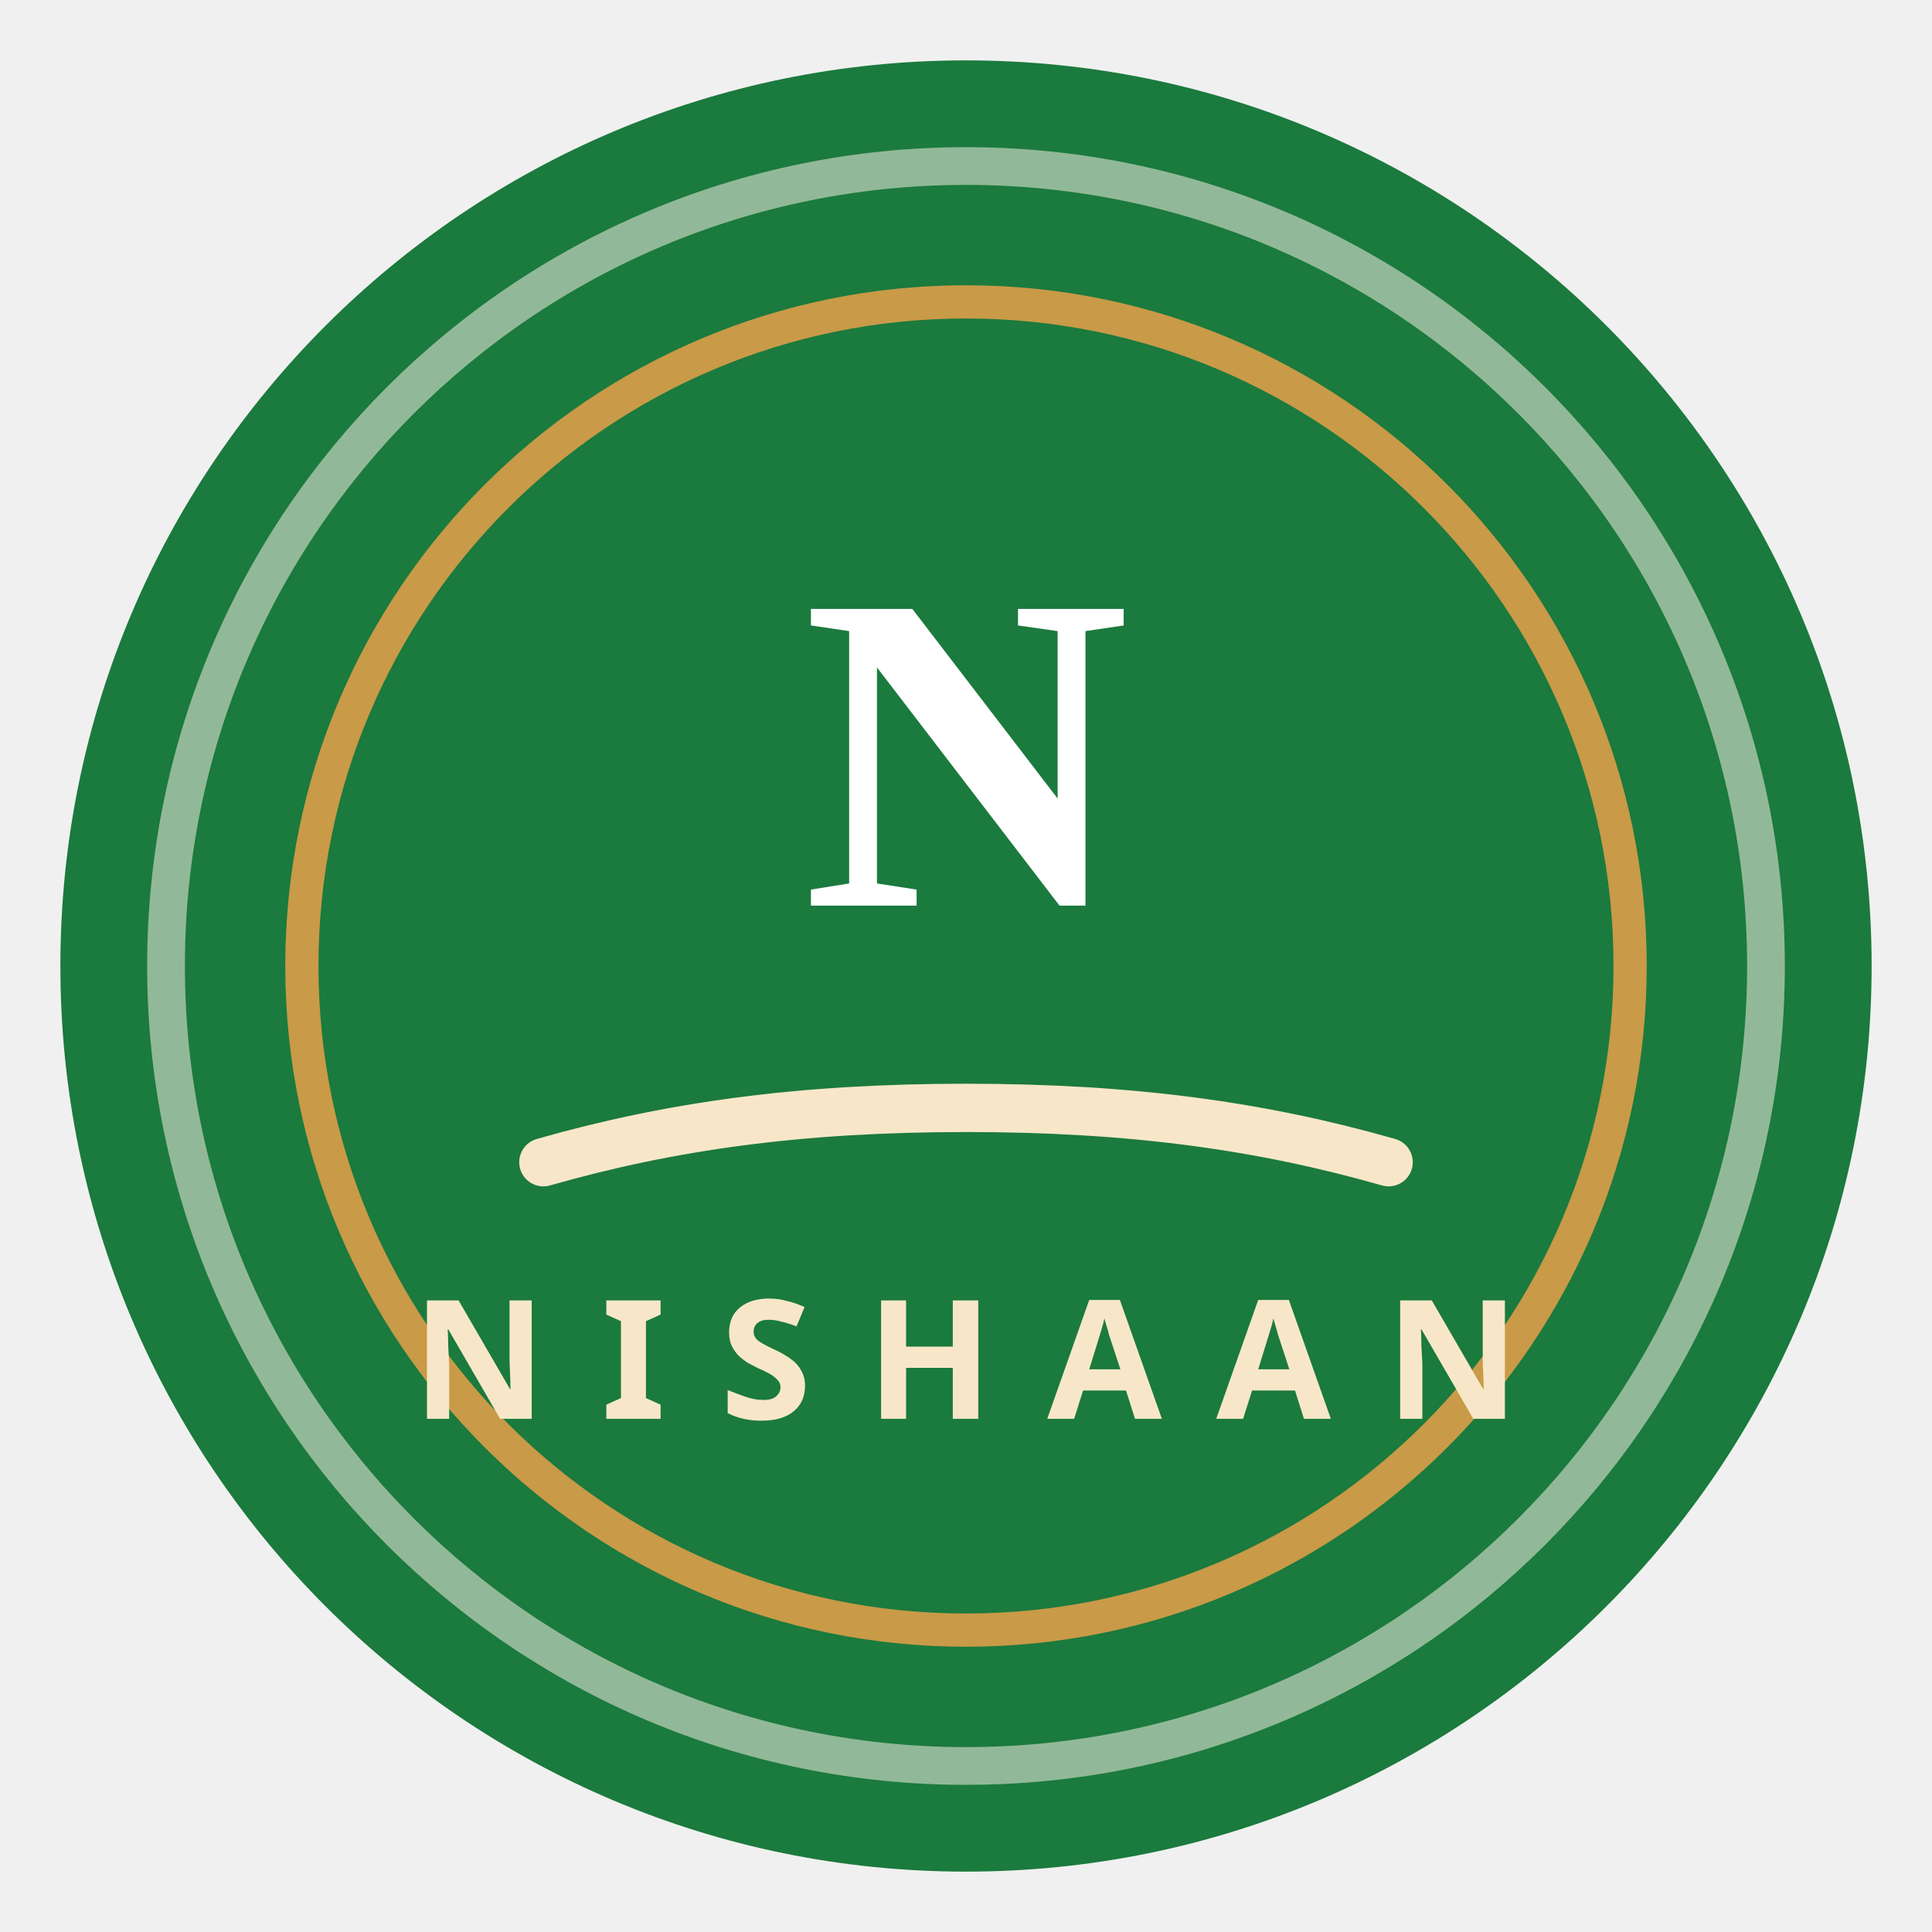
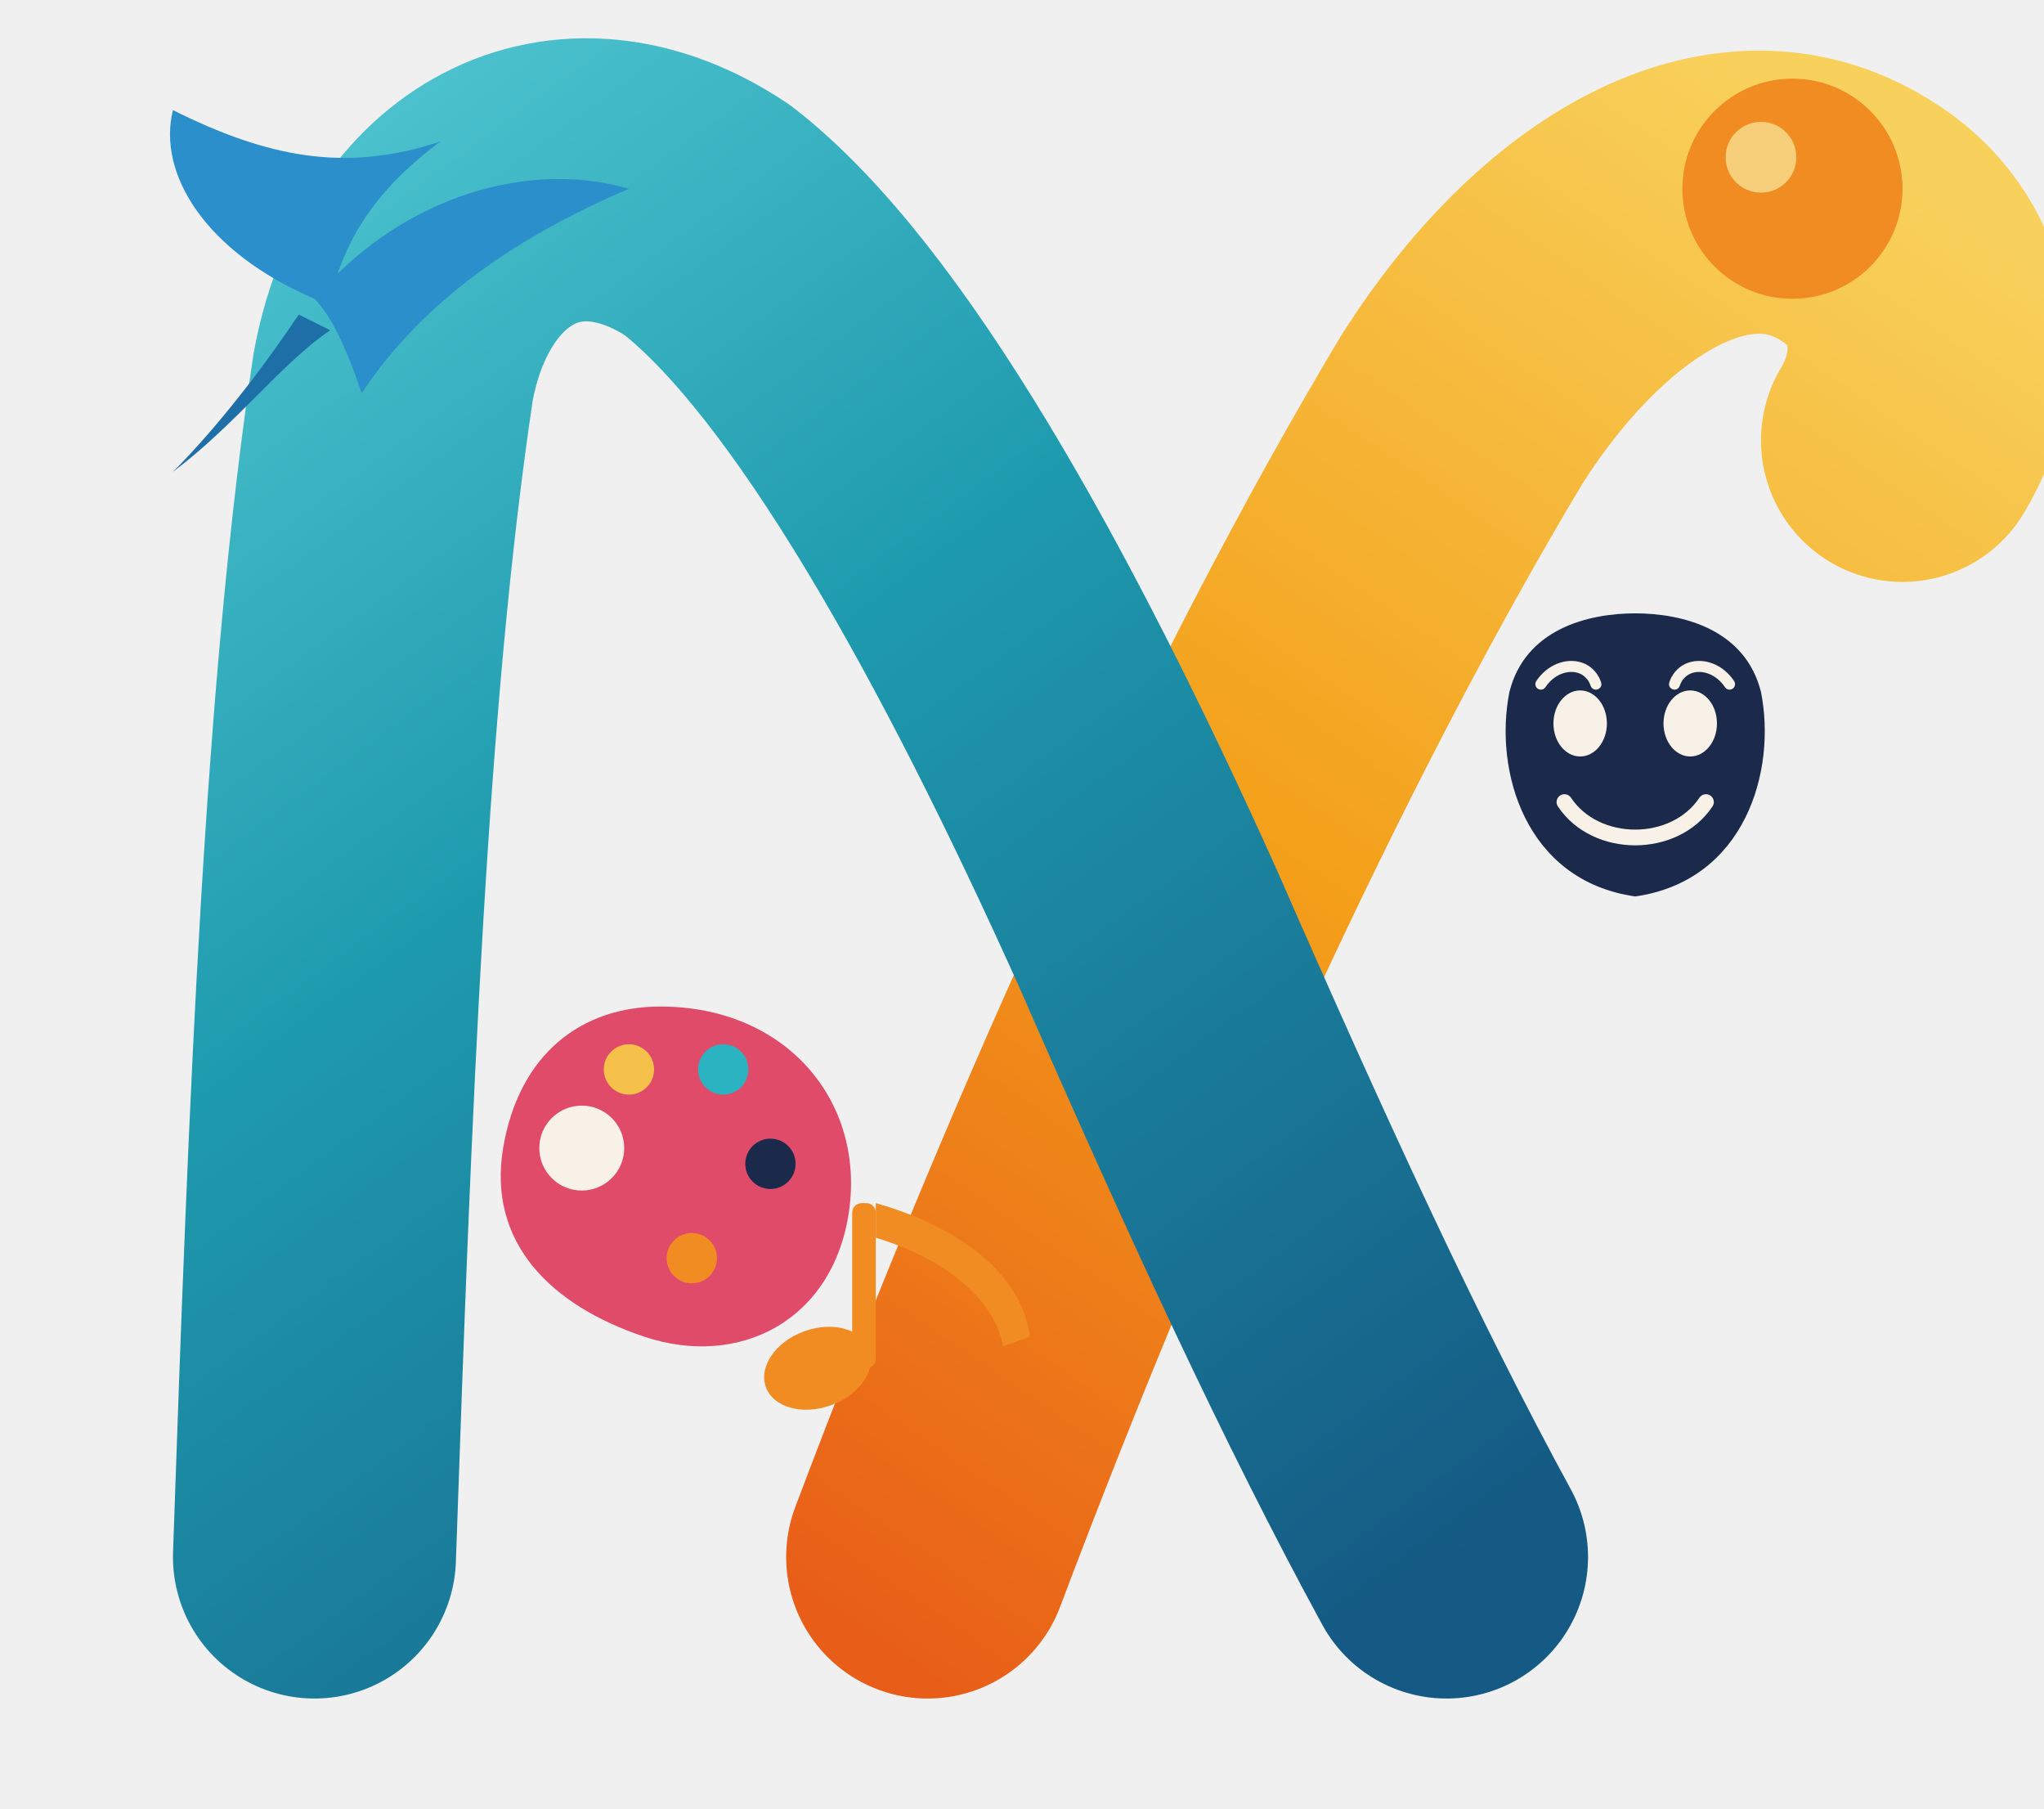
- <svg xmlns="http://www.w3.org/2000/svg" viewBox="0 0 64 64" role="img" aria-labelledby="title">
-   <circle cx="32" cy="32" r="30" fill="#1B7A3D" />
-   <circle cx="32" cy="32" r="26.5" fill="none" stroke="#F3EDE3" stroke-width="1.25" opacity="0.55" />
-   <circle cx="32" cy="32" r="22" fill="none" stroke="#E8A04A" stroke-width="1.1" opacity="0.85" />
-   <path d="M18 38.5c4.2-1.2 8.5-1.8 14-1.8s9.8.6 14 1.8" fill="none" stroke="#F7E7C8" stroke-width="1.6" stroke-linecap="round" />
-   <text x="32" y="30" text-anchor="middle" fill="#FFFFFF" font-family="Georgia, 'Times New Roman', serif" font-size="15" font-weight="700" letter-spacing="0.5">N</text>
-   <text x="32" y="47" text-anchor="middle" fill="#F7E7C8" font-family="system-ui, sans-serif" font-size="5.5" font-weight="600" letter-spacing="1.8">NISHAAN</text>
+ <svg xmlns="http://www.w3.org/2000/svg" viewBox="0 0 260 230" role="img" aria-labelledby="nishaan-mark-title">
+   <defs>
+     <linearGradient id="ribbon-teal" x1="30" y1="20" x2="170" y2="210" gradientUnits="userSpaceOnUse">
+       <stop offset="0%" stop-color="#4EC4CF" />
+       <stop offset="40%" stop-color="#1E9AAE" />
+       <stop offset="100%" stop-color="#155A84" />
+     </linearGradient>
+     <linearGradient id="ribbon-orange" x1="110" y1="210" x2="240" y2="20" gradientUnits="userSpaceOnUse">
+       <stop offset="0%" stop-color="#E85D18" />
+       <stop offset="50%" stop-color="#F4A01A" />
+       <stop offset="100%" stop-color="#F8D15C" />
+     </linearGradient>
+   </defs>
+   <path d="M118 198        C138 145 162 92 186 52        C200 30 220 18 236 28        C246 34 248 46 242 56" fill="none" stroke="url(#ribbon-orange)" stroke-width="36" stroke-linecap="round" stroke-linejoin="round" />
+   <path d="M40 198        C42 140 44 88 50 48        C54 26 72 16 90 28        C108 42 128 78 146 118        C160 150 172 176 184 198" fill="none" stroke="url(#ribbon-teal)" stroke-width="36" stroke-linecap="round" stroke-linejoin="round" />
+   <g transform="translate(18,10)" fill="#2B8FCB">
+     <path d="M22 28 C8 22 2 12 4 4 C16 10 26 12 38 8 C30 14 26 20 24 28 Z" />
+     <path d="M22 28 C32 16 48 10 62 14 C48 20 36 28 28 40 C26 34 24 30 22 28 Z" />
+     <path d="M20 30 C16 36 10 44 4 50 C12 44 18 36 24 32" fill="#1E6FA8" />
+   </g>
+   <circle cx="228" cy="24" r="14" fill="#F18C22" />
+   <circle cx="224" cy="20" r="4.5" fill="#F8D98A" opacity="0.85" />
+   <g transform="translate(188,78)">
+     <path d="M4 10 C6 2 14 0 20 0 C26 0 34 2 36 10 C38 20 34 34 20 36 C6 34 2 20 4 10 Z" fill="#1B2A4A" />
+     <ellipse cx="13" cy="14" rx="3.4" ry="4.2" fill="#F7F1E8" />
+     <ellipse cx="27" cy="14" rx="3.4" ry="4.2" fill="#F7F1E8" />
+     <path d="M11 24 C15 30 25 30 29 24" fill="none" stroke="#F7F1E8" stroke-width="2" stroke-linecap="round" />
+     <path d="M8 9 C10 6 14 6 15 9" fill="none" stroke="#F7F1E8" stroke-width="1.4" stroke-linecap="round" />
+     <path d="M25 9 C26 6 30 6 32 9" fill="none" stroke="#F7F1E8" stroke-width="1.4" stroke-linecap="round" />
+   </g>
+   <g transform="translate(58,124)">
+     <path d="M26 4 C42 4 52 16 50 30 C48 44 36 50 24 46 C12 42 4 34 6 22 C8 10 16 4 26 4 Z" fill="#E14B6A" />
+     <circle cx="16" cy="22" r="5.4" fill="#F7F1E8" />
+     <circle cx="22" cy="12" r="3.2" fill="#F5C14A" />
+     <circle cx="34" cy="12" r="3.2" fill="#2BB3C2" />
+     <circle cx="40" cy="24" r="3.2" fill="#1B2A4A" />
+     <circle cx="30" cy="36" r="3.2" fill="#F18C22" />
+   </g>
+   <g transform="translate(96,150)" fill="#F18C22">
+     <ellipse cx="8" cy="24" rx="7" ry="5" transform="rotate(-20 8 24)" />
+     <rect x="12.4" y="3" width="3" height="21" rx="1.2" />
+     <path d="M15.4 3 C26 6 34 12 35 20 L31.6 21.2 C30.4 15 24 10 15.4 7.4 Z" />
+   </g>
</svg>
